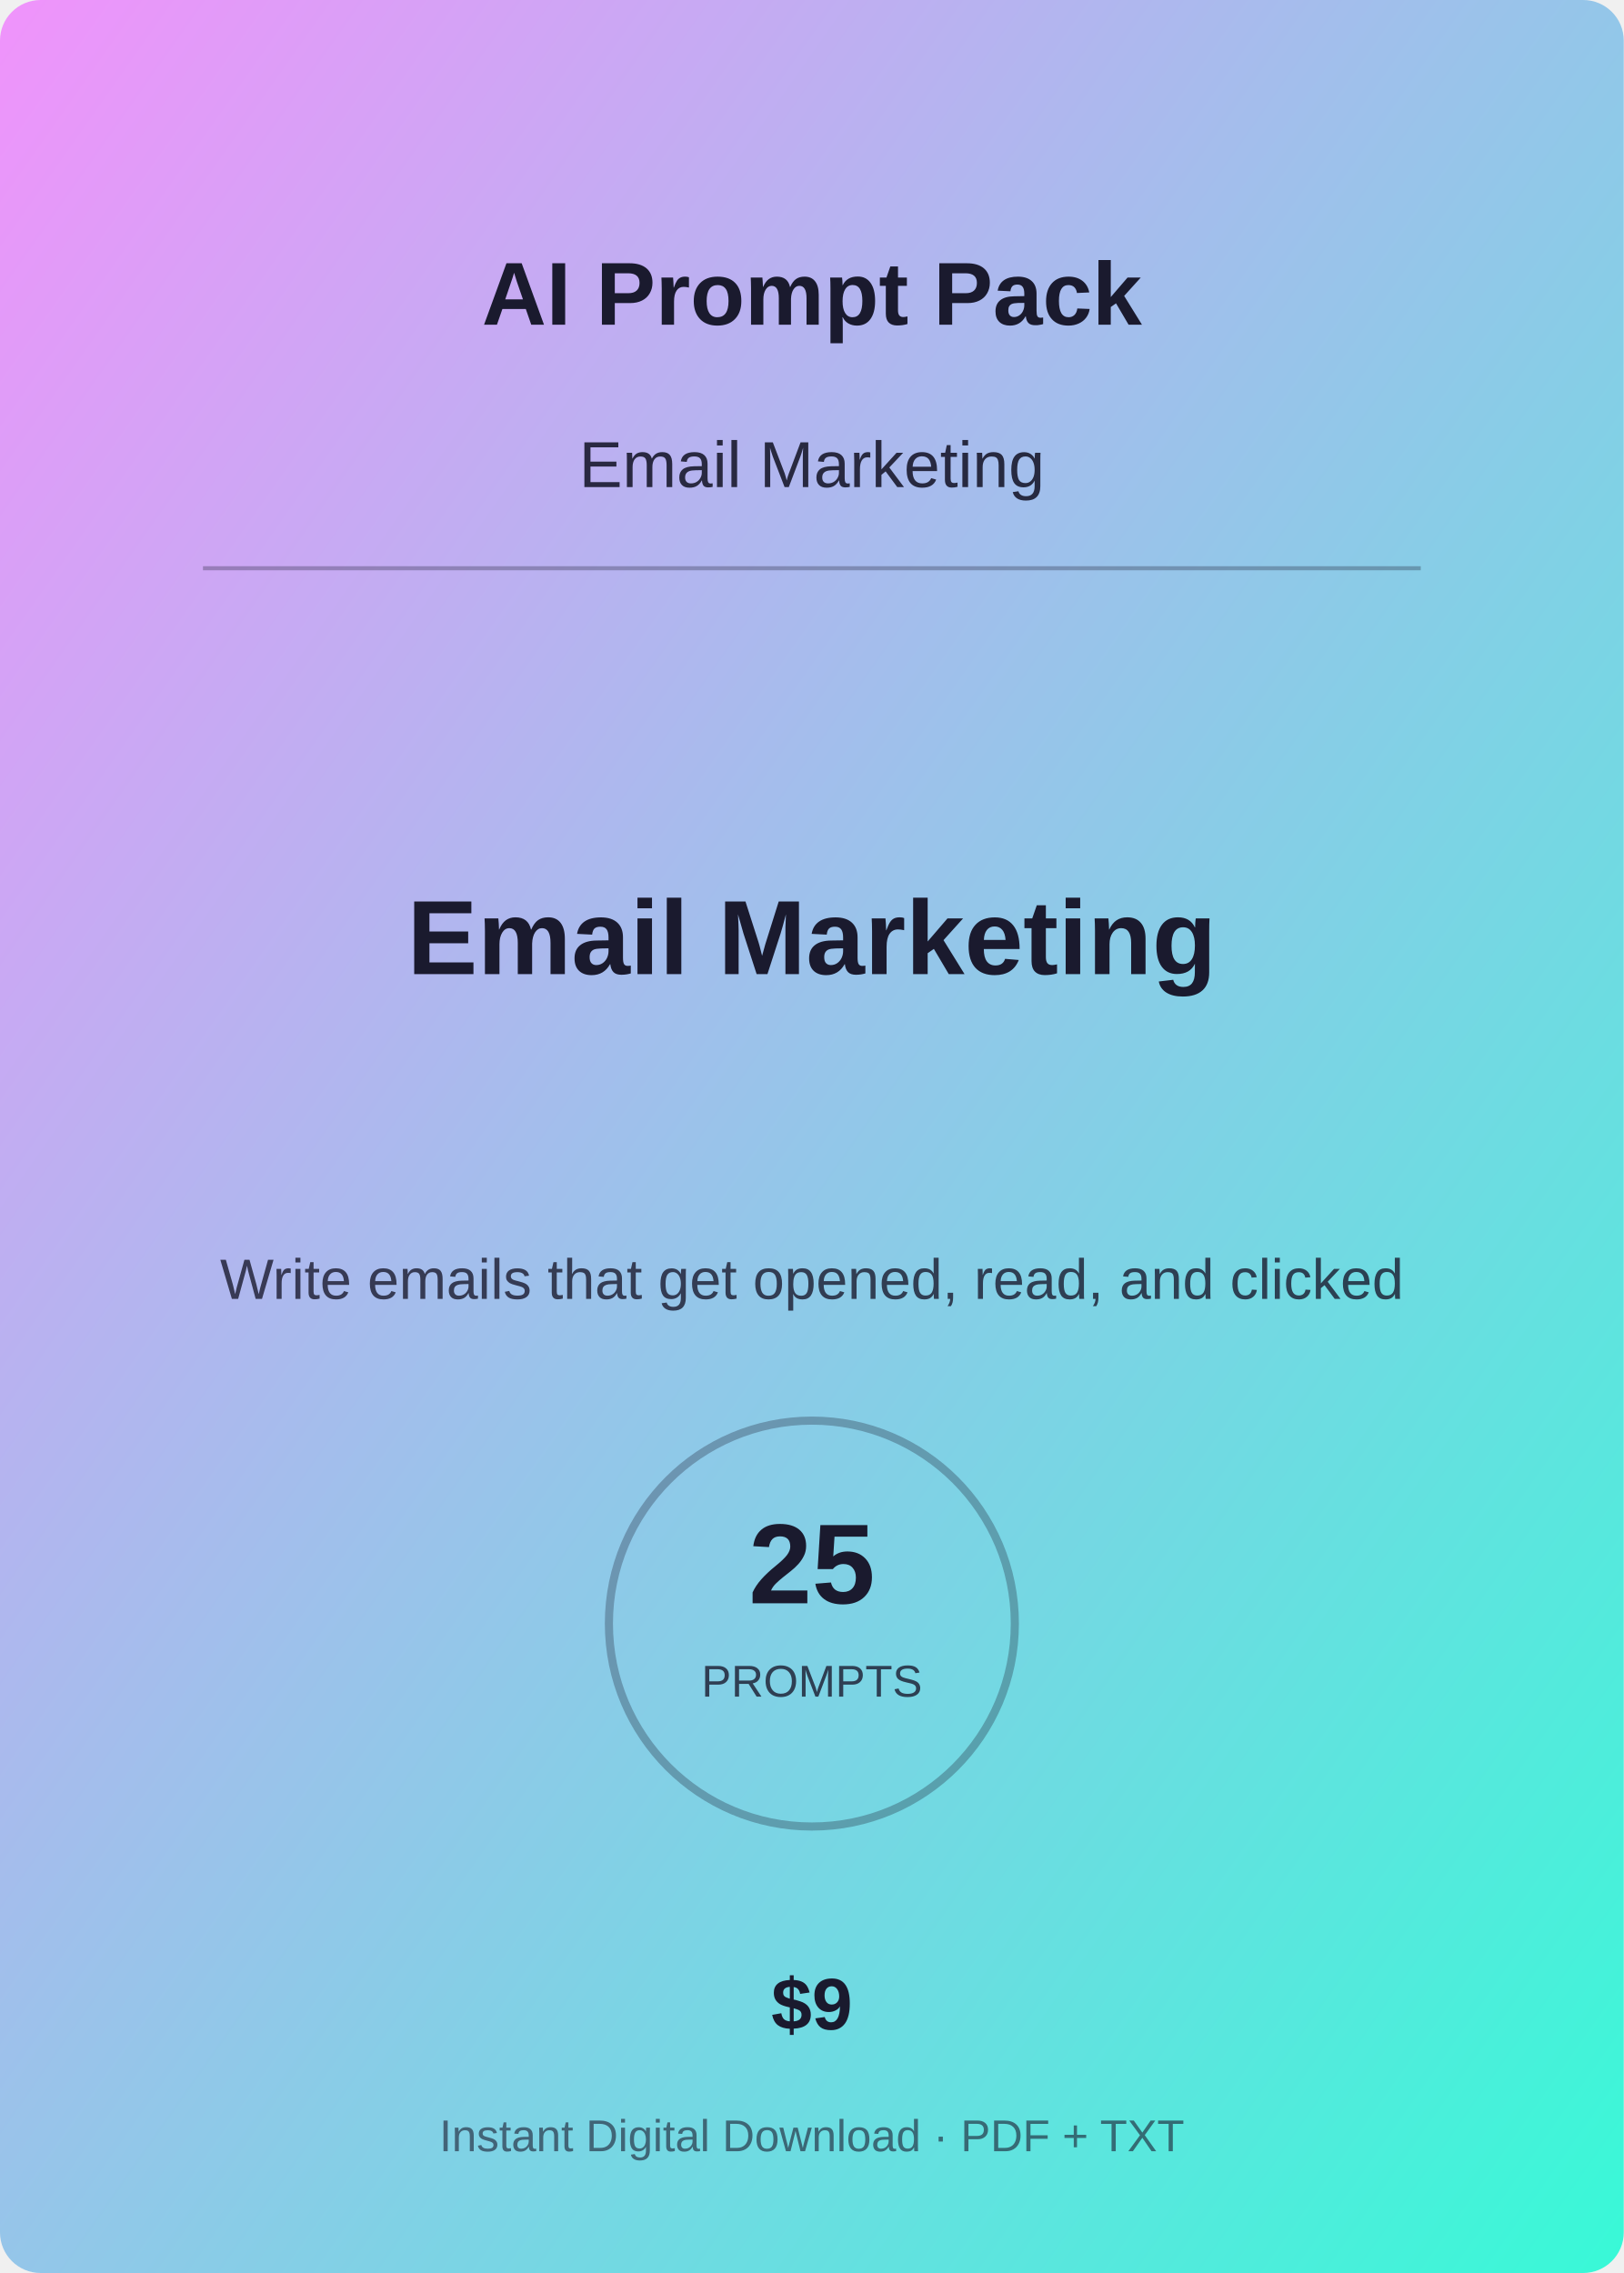
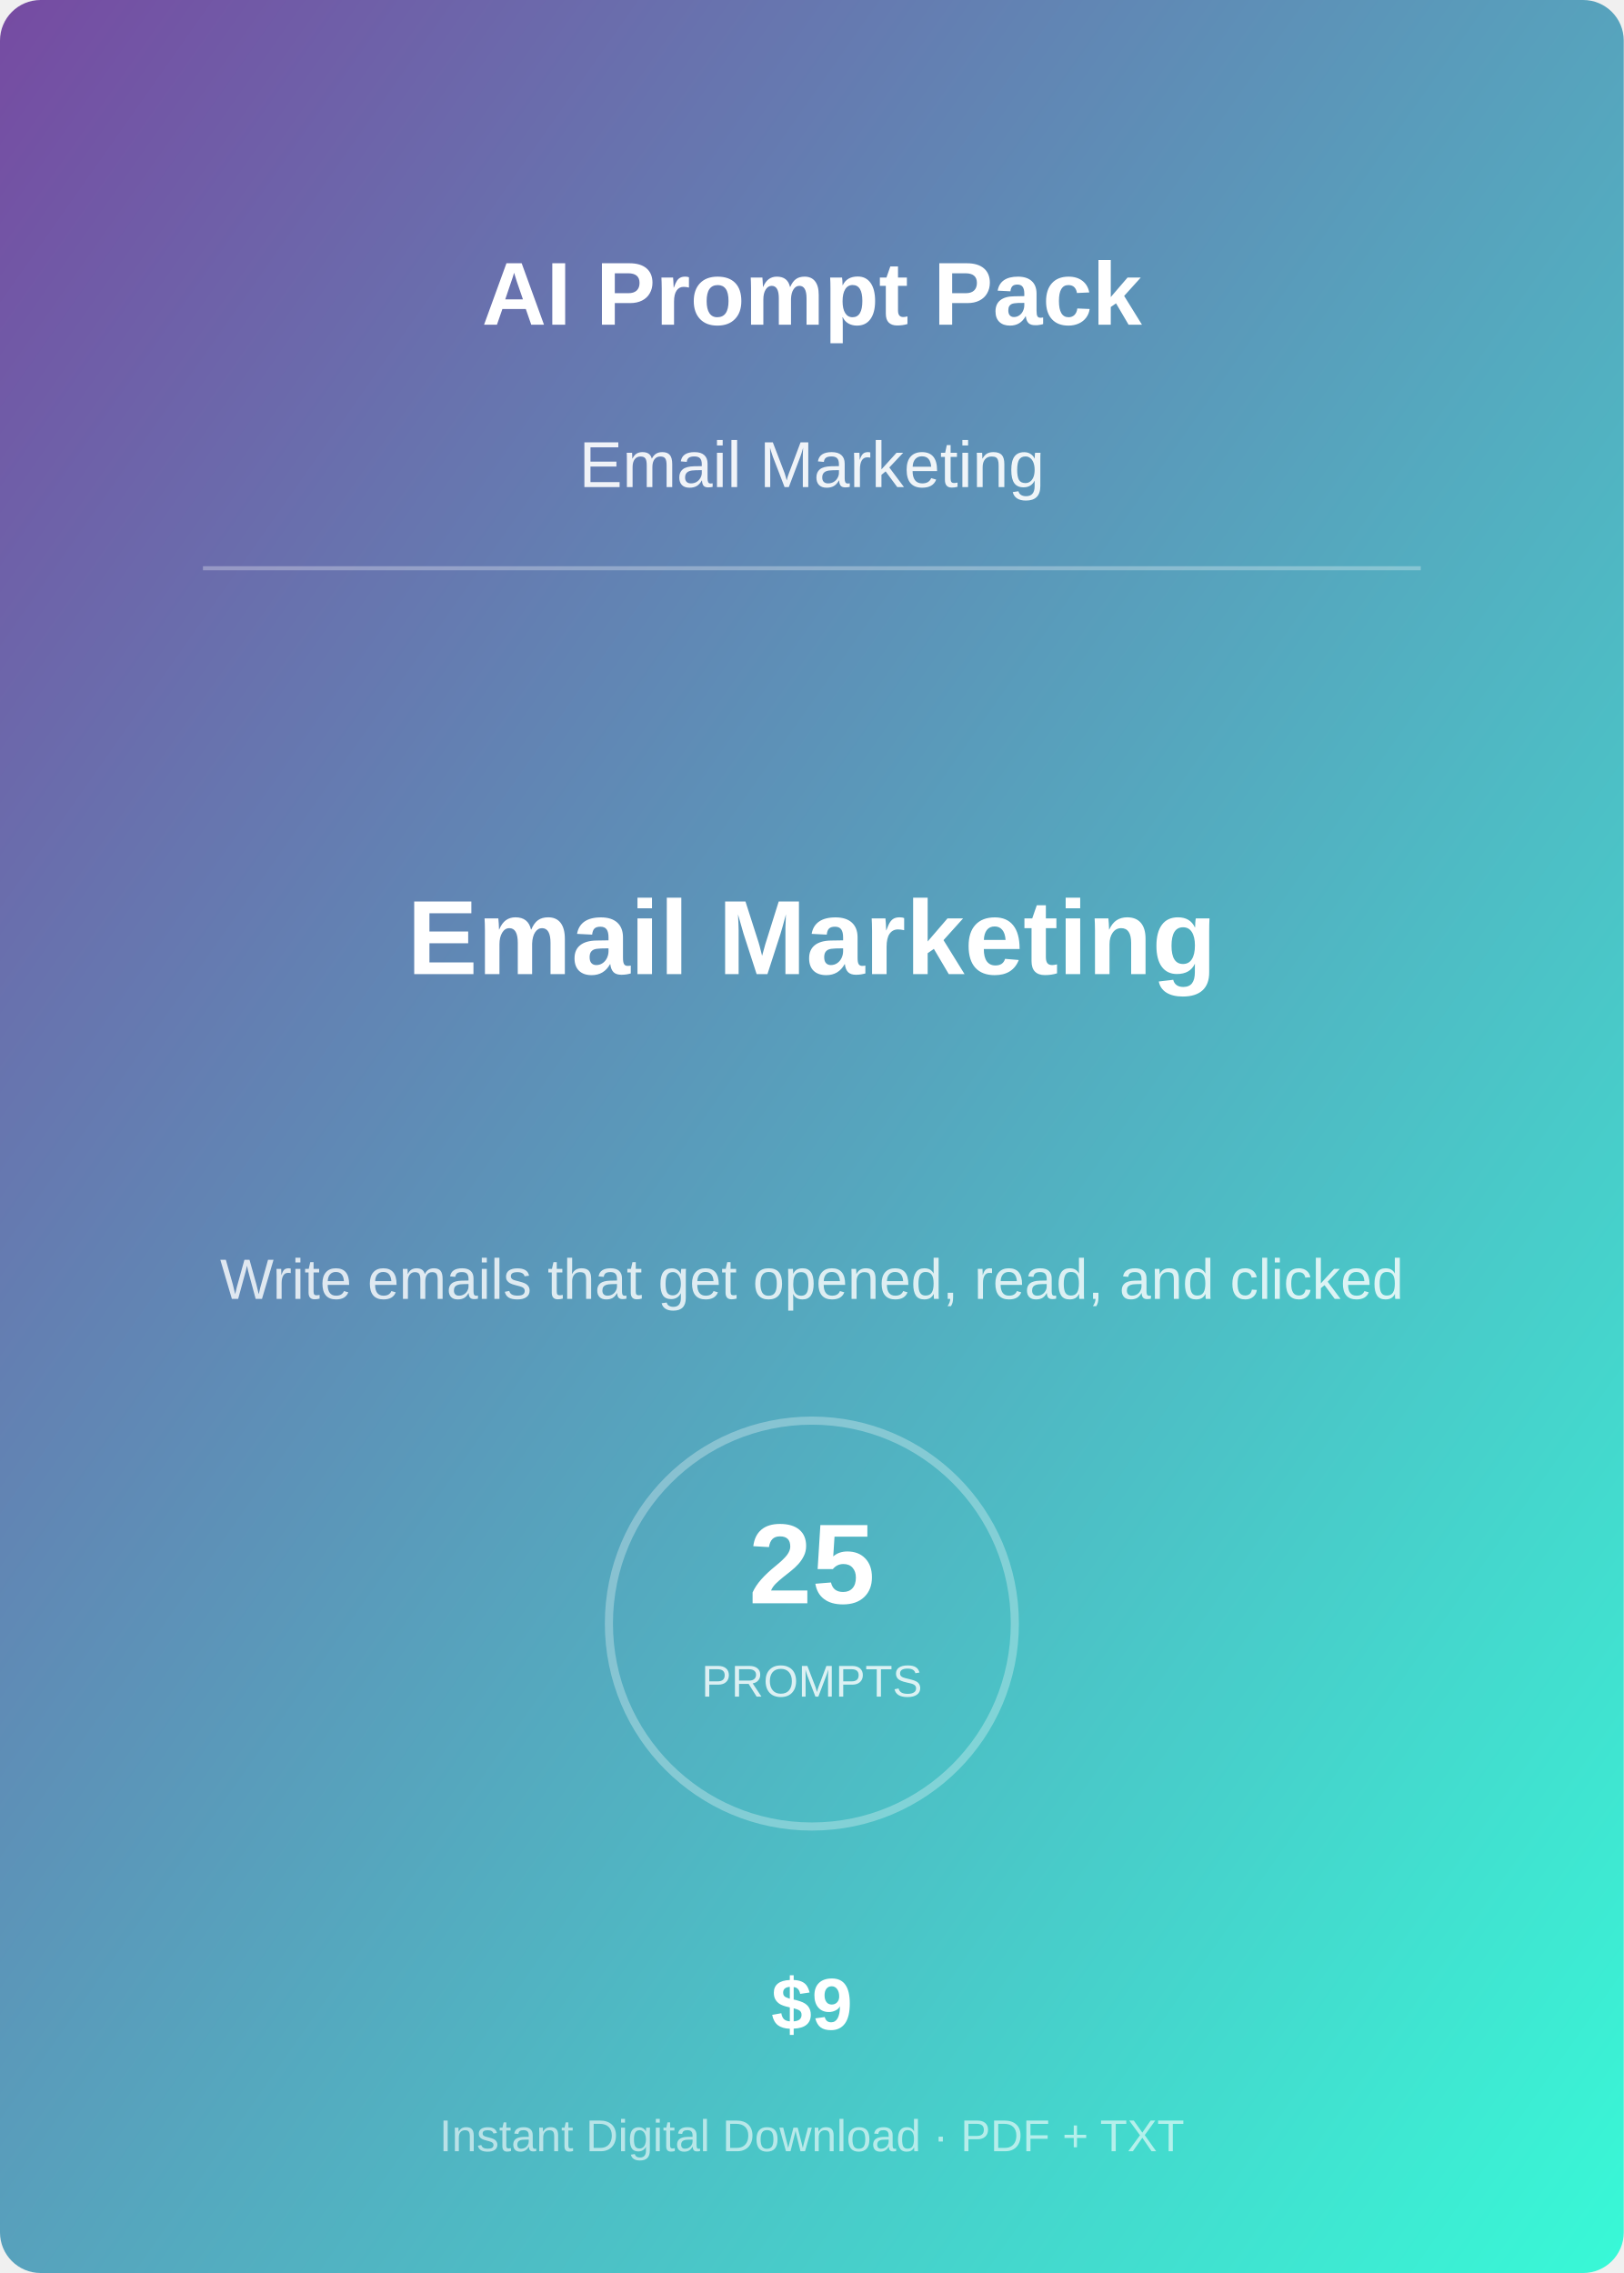
<svg xmlns="http://www.w3.org/2000/svg" viewBox="0 0 400 560">
  <defs>
    <linearGradient id="bg" x1="0%" y1="0%" x2="100%" y2="100%">
-       <stop offset="0%" style="stop-color:#f093fb" />
+       <stop offset="0%" style="stop-color:#764ba2" />
      <stop offset="100%" style="stop-color:#38f9d7" />
    </linearGradient>
  </defs>
  <rect width="400" height="560" fill="url(#bg)" rx="10" />
-   <text x="200" y="80" text-anchor="middle" font-family="Arial,sans-serif" font-size="22" font-weight="bold" fill="#1a1a2e">AI Prompt Pack</text>
-   <text x="200" y="120" text-anchor="middle" font-family="Arial,sans-serif" font-size="16" fill="#1a1a2e" opacity="0.9">Email Marketing</text>
-   <line x1="50" y1="140" x2="350" y2="140" stroke="#1a1a2e" stroke-width="1" opacity="0.3" />
-   <text x="200" y="240" text-anchor="middle" font-family="Arial,sans-serif" font-size="26" font-weight="bold" fill="#1a1a2e">Email Marketing</text>
-   <text x="200" y="320" text-anchor="middle" font-family="Arial,sans-serif" font-size="14" fill="#1a1a2e" opacity="0.8">Write emails that get opened, read, and clicked</text>
-   <circle cx="200" cy="400" r="50" fill="none" stroke="#1a1a2e" stroke-width="2" opacity="0.3" />
-   <text x="200" y="395" text-anchor="middle" font-family="Arial,sans-serif" font-size="28" font-weight="bold" fill="#1a1a2e">25</text>
-   <text x="200" y="418" text-anchor="middle" font-family="Arial,sans-serif" font-size="11" fill="#1a1a2e" opacity="0.8">PROMPTS</text>
-   <text x="200" y="500" text-anchor="middle" font-family="Arial,sans-serif" font-size="18" font-weight="bold" fill="#1a1a2e">$9</text>
-   <text x="200" y="530" text-anchor="middle" font-family="Arial,sans-serif" font-size="11" fill="#1a1a2e" opacity="0.6">Instant Digital Download · PDF + TXT</text>
+   <text x="200" y="80" text-anchor="middle" font-family="Arial,sans-serif" font-size="22" font-weight="bold" fill="#fff">AI Prompt Pack</text>
+   <text x="200" y="120" text-anchor="middle" font-family="Arial,sans-serif" font-size="16" fill="#fff" opacity="0.9">Email Marketing</text>
+   <line x1="50" y1="140" x2="350" y2="140" stroke="#fff" stroke-width="1" opacity="0.3" />
+   <text x="200" y="240" text-anchor="middle" font-family="Arial,sans-serif" font-size="26" font-weight="bold" fill="#fff">Email Marketing</text>
+   <text x="200" y="320" text-anchor="middle" font-family="Arial,sans-serif" font-size="14" fill="#fff" opacity="0.8">Write emails that get opened, read, and clicked</text>
+   <circle cx="200" cy="400" r="50" fill="none" stroke="#fff" stroke-width="2" opacity="0.3" />
+   <text x="200" y="395" text-anchor="middle" font-family="Arial,sans-serif" font-size="28" font-weight="bold" fill="#fff">25</text>
+   <text x="200" y="418" text-anchor="middle" font-family="Arial,sans-serif" font-size="11" fill="#fff" opacity="0.8">PROMPTS</text>
+   <text x="200" y="500" text-anchor="middle" font-family="Arial,sans-serif" font-size="18" font-weight="bold" fill="#fff">$9</text>
+   <text x="200" y="530" text-anchor="middle" font-family="Arial,sans-serif" font-size="11" fill="#fff" opacity="0.6">Instant Digital Download · PDF + TXT</text>
</svg>
